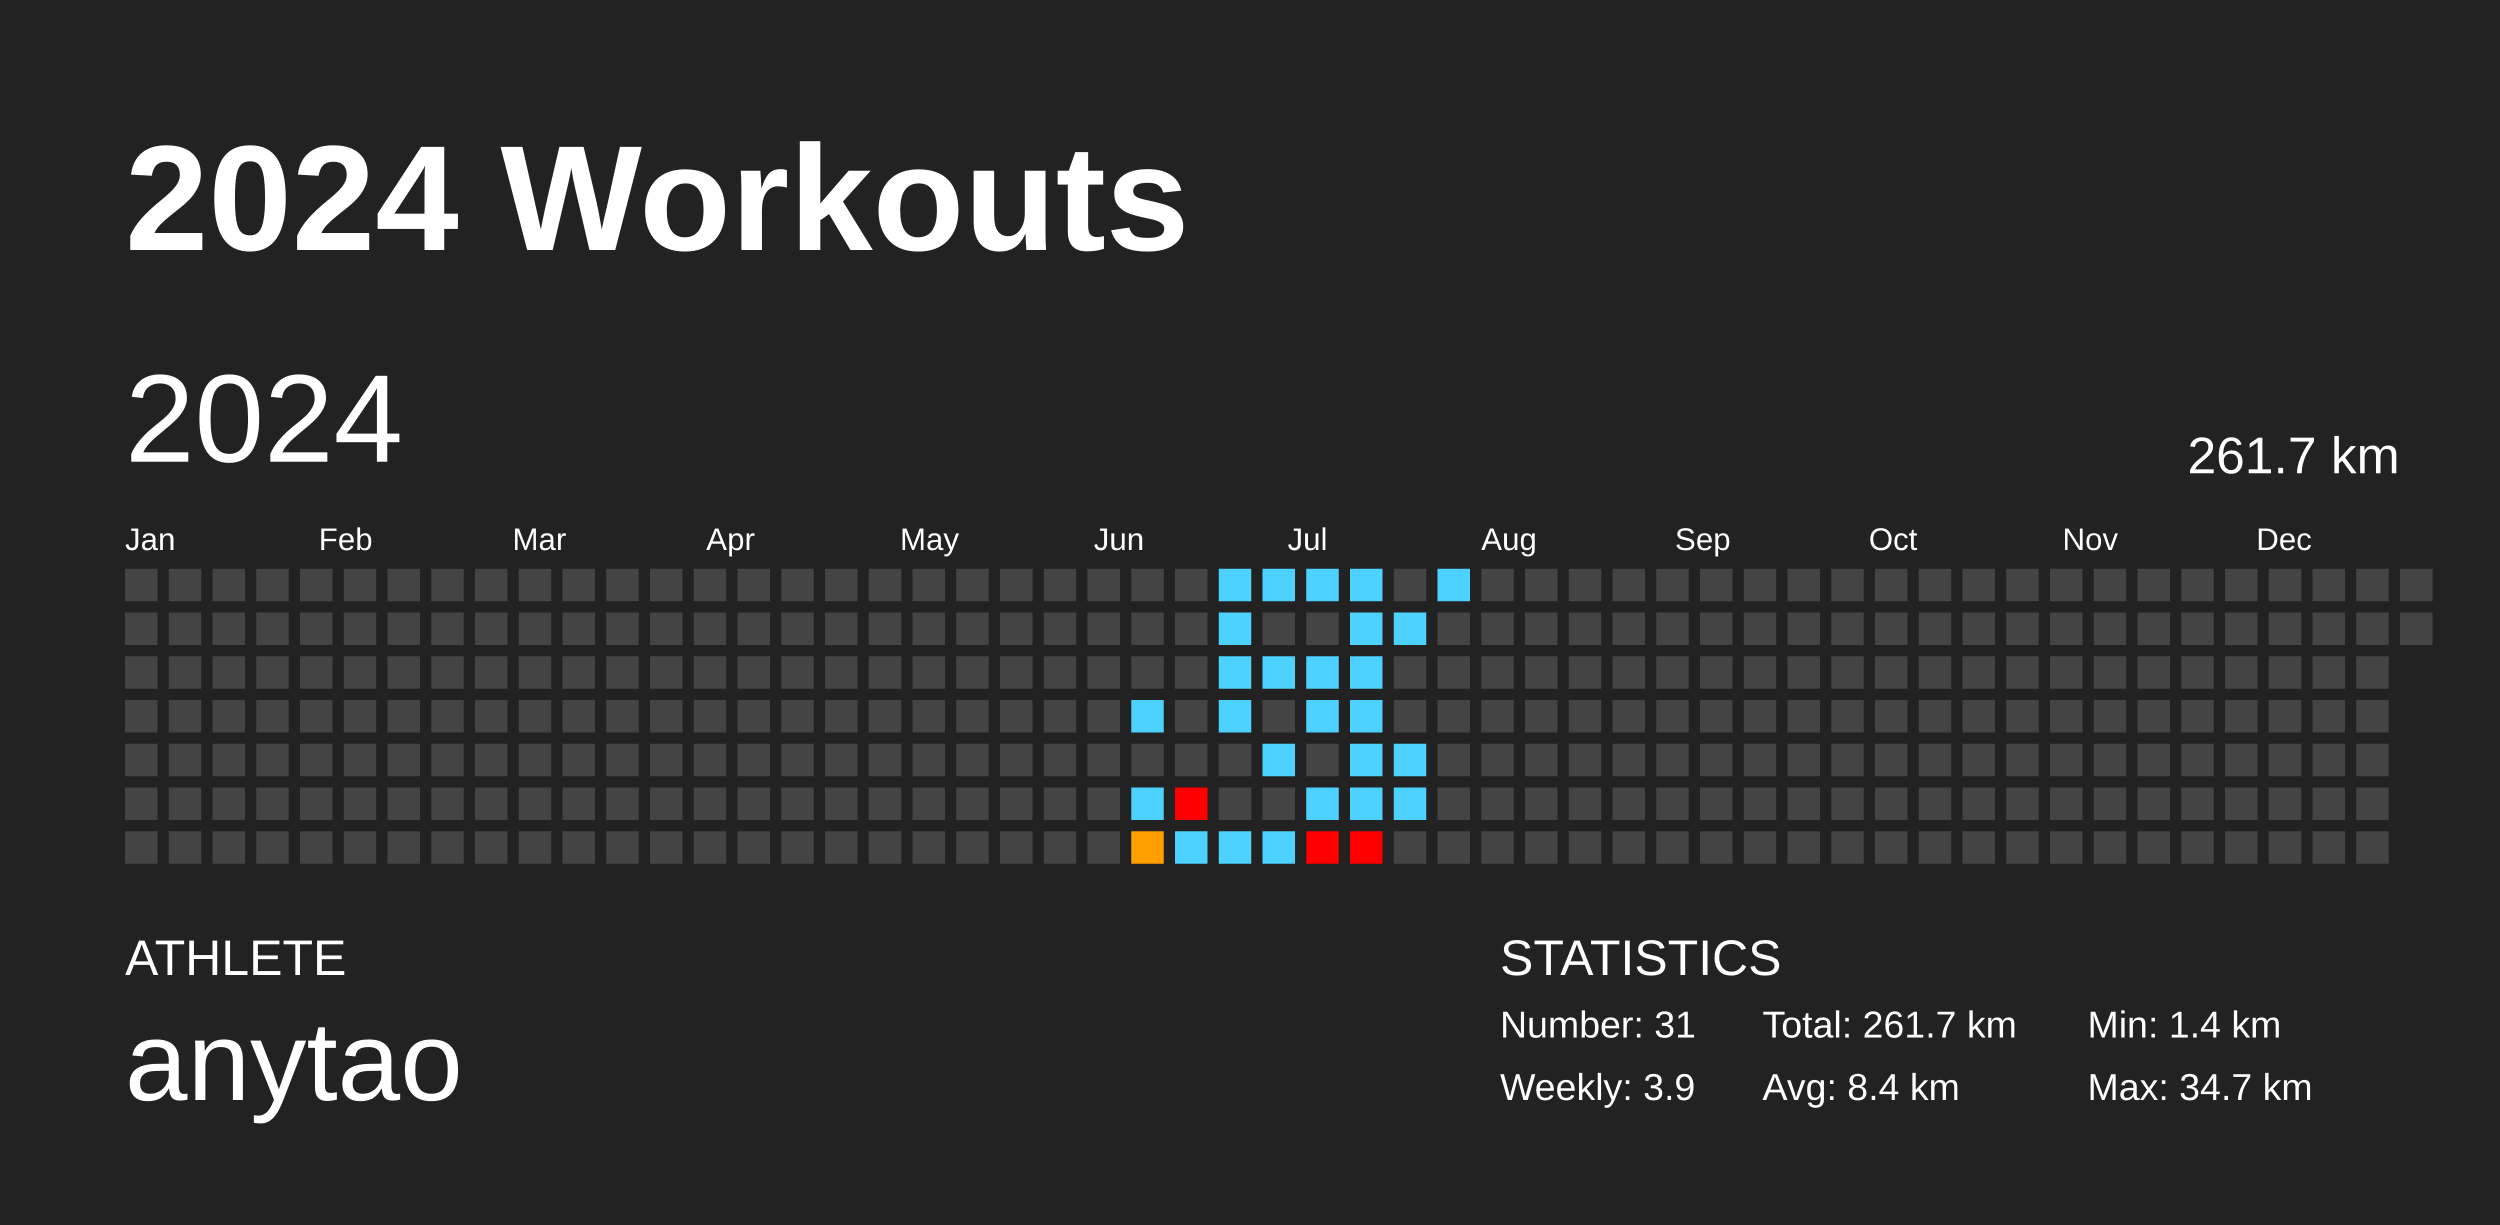
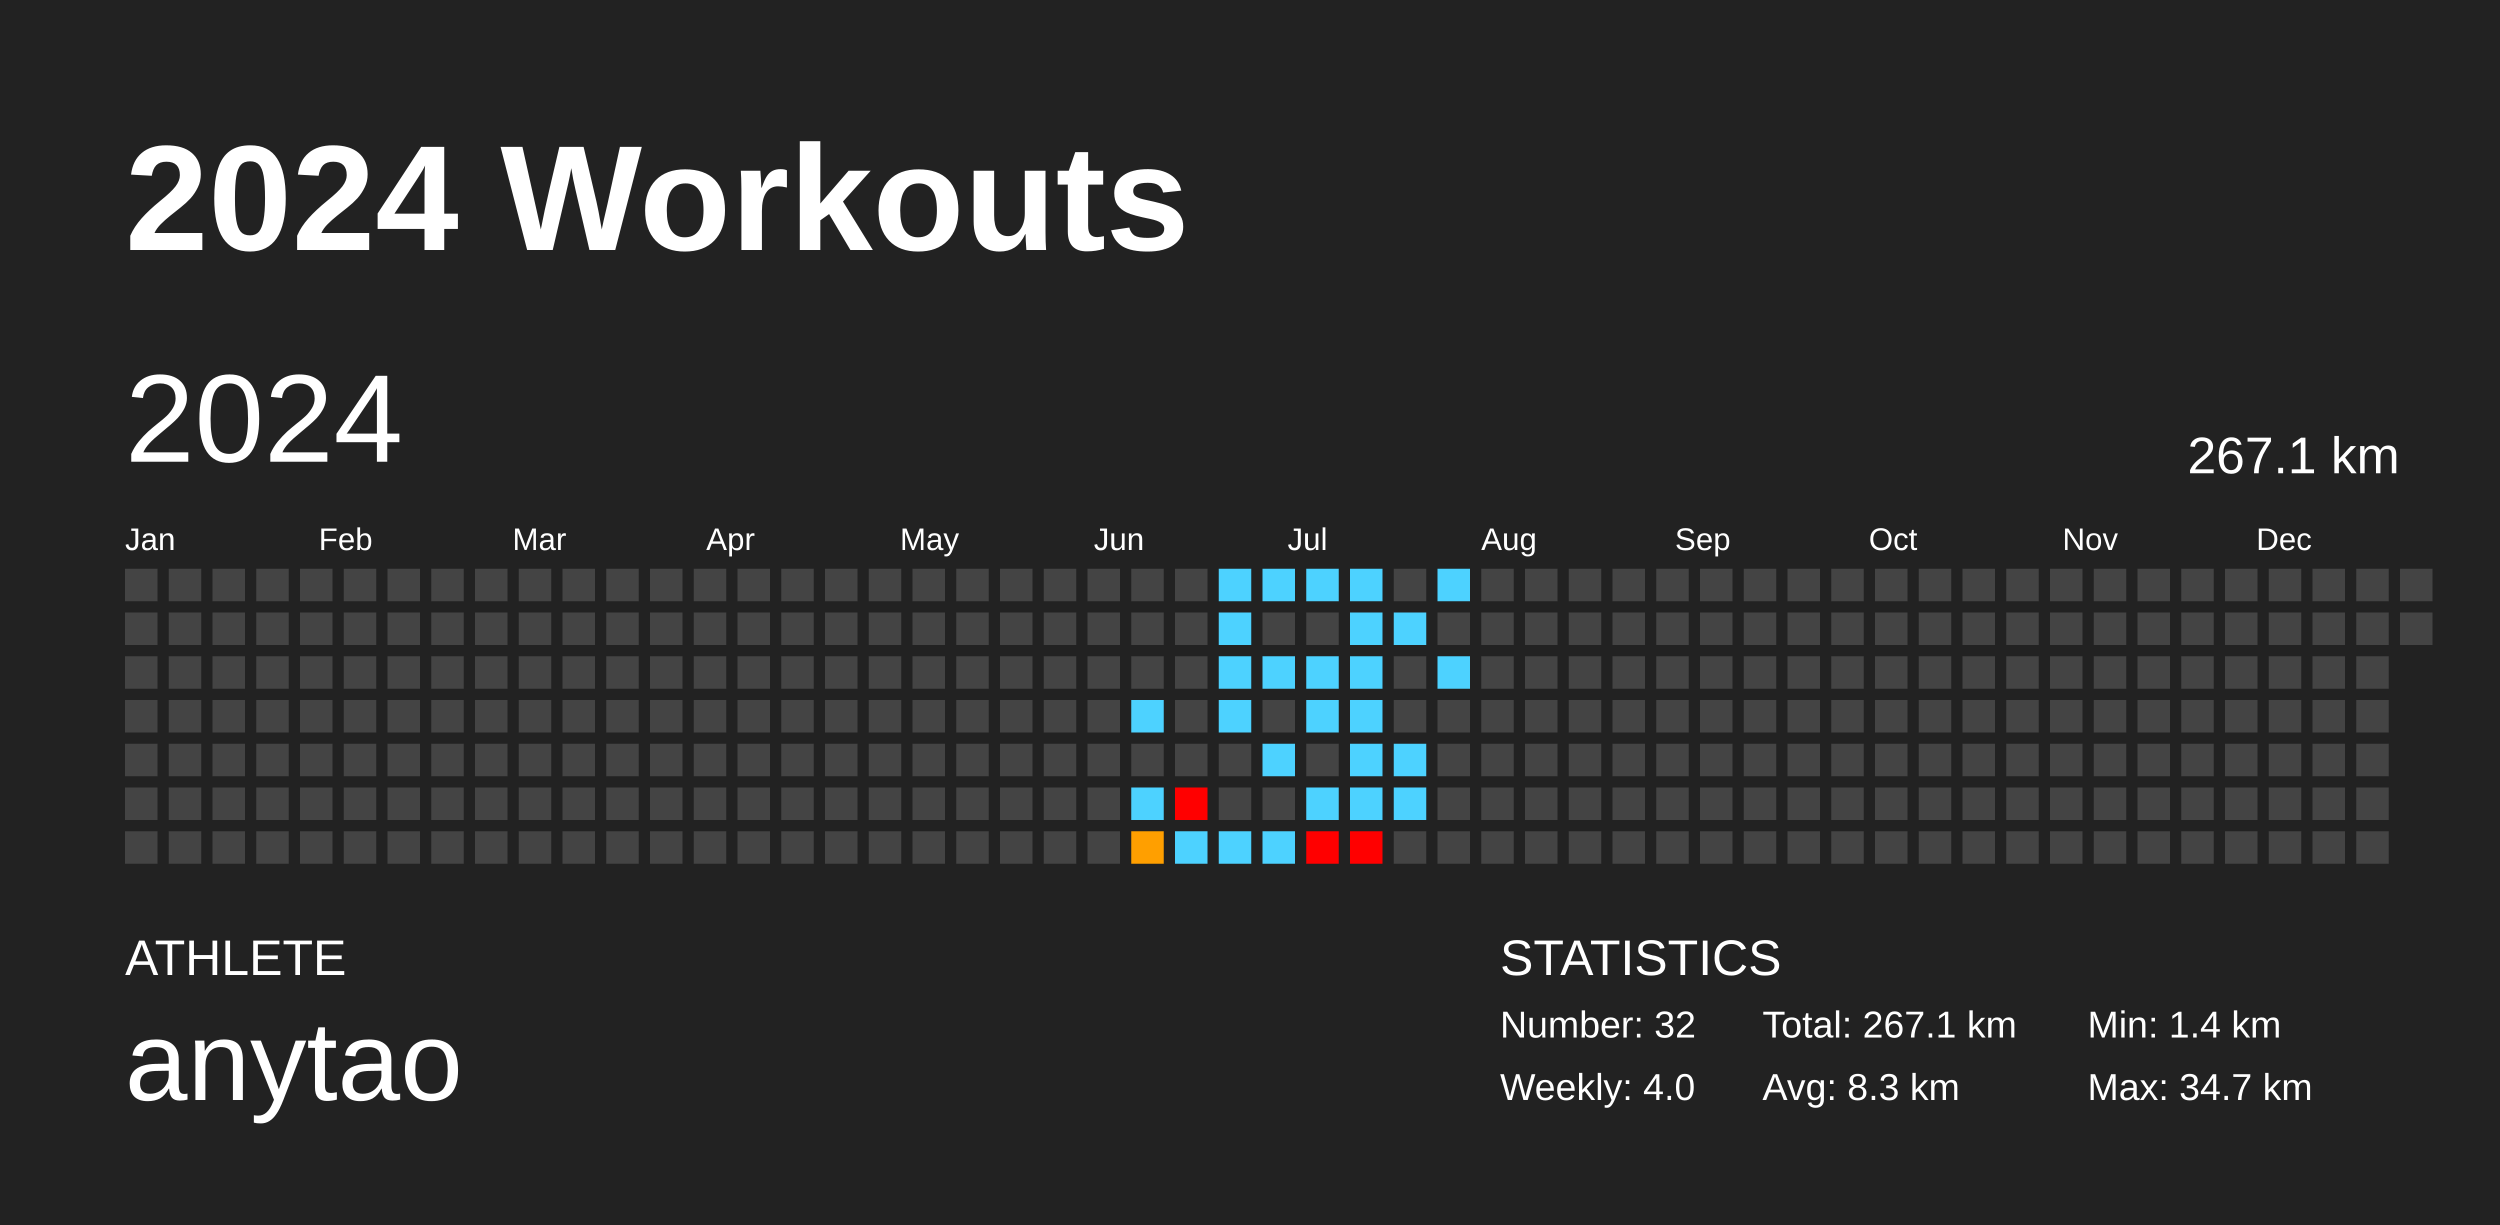
<svg xmlns="http://www.w3.org/2000/svg" baseProfile="full" height="98mm" version="1.1" viewBox="0,0,200,98" width="200mm">
  <defs />
  <rect fill="#222222" height="98" width="200" x="0" y="0" />
  <text fill="#FFFFFF" style="font-size:12px; font-family:Arial; font-weight:bold;" x="10" y="20">2024 Workouts</text>
  <text fill="#FFFFFF" style="font-size:4px; font-family:Arial" x="10" y="78">ATHLETE</text>
  <text fill="#FFFFFF" style="font-size:9px; font-family:Arial" x="10" y="88">anytao</text>
  <text fill="#FFFFFF" style="font-size:4px; font-family:Arial" x="120" y="78">STATISTICS</text>
-   <text fill="#FFFFFF" style="font-size:3px; font-family:Arial" x="120" y="83">Number: 31</text>
-   <text fill="#FFFFFF" style="font-size:3px; font-family:Arial" x="120" y="88">Weekly: 3.9</text>
-   <text fill="#FFFFFF" style="font-size:3px; font-family:Arial" x="141" y="83">Total: 261.7 km</text>
-   <text fill="#FFFFFF" style="font-size:3px; font-family:Arial" x="141" y="88">Avg: 8.4 km</text>
+   <text fill="#FFFFFF" style="font-size:3px; font-family:Arial" x="120" y="83">Number: 32</text>
+   <text fill="#FFFFFF" style="font-size:3px; font-family:Arial" x="120" y="88">Weekly: 4.0</text>
+   <text fill="#FFFFFF" style="font-size:3px; font-family:Arial" x="141" y="83">Total: 267.1 km</text>
+   <text fill="#FFFFFF" style="font-size:3px; font-family:Arial" x="141" y="88">Avg: 8.3 km</text>
  <text fill="#FFFFFF" style="font-size:3px; font-family:Arial" x="167" y="83">Min: 1.4 km</text>
  <text fill="#FFFFFF" style="font-size:3px; font-family:Arial" x="167" y="88">Max: 34.7 km</text>
  <text dominant-baseline="hanging" fill="#FFFFFF" style="font-size:10.0px; font-family:Arial;" x="10" y="30">2024</text>
-   <text dominant-baseline="hanging" fill="#FFFFFF" style="font-size:4.125px; font-family:Arial;" x="175" y="35">261.7 km</text>
+   <text dominant-baseline="hanging" fill="#FFFFFF" style="font-size:4.125px; font-family:Arial;" x="175" y="35">267.1 km</text>
  <text fill="#FFFFFF" style="font-size:2.5px; font-family:Arial" x="10.0" y="44">Jan</text>
  <text fill="#FFFFFF" style="font-size:2.5px; font-family:Arial" x="25.5" y="44">Feb</text>
  <text fill="#FFFFFF" style="font-size:2.5px; font-family:Arial" x="41.0" y="44">Mar</text>
  <text fill="#FFFFFF" style="font-size:2.5px; font-family:Arial" x="56.5" y="44">Apr</text>
  <text fill="#FFFFFF" style="font-size:2.5px; font-family:Arial" x="72.0" y="44">May</text>
  <text fill="#FFFFFF" style="font-size:2.5px; font-family:Arial" x="87.5" y="44">Jun</text>
  <text fill="#FFFFFF" style="font-size:2.5px; font-family:Arial" x="103.0" y="44">Jul</text>
  <text fill="#FFFFFF" style="font-size:2.5px; font-family:Arial" x="118.5" y="44">Aug</text>
  <text fill="#FFFFFF" style="font-size:2.5px; font-family:Arial" x="134.0" y="44">Sep</text>
  <text fill="#FFFFFF" style="font-size:2.5px; font-family:Arial" x="149.5" y="44">Oct</text>
  <text fill="#FFFFFF" style="font-size:2.5px; font-family:Arial" x="165.0" y="44">Nov</text>
  <text fill="#FFFFFF" style="font-size:2.5px; font-family:Arial" x="180.5" y="44">Dec</text>
  <rect fill="#444444" height="2.6" width="2.6" x="10.0" y="45.5" />
  <rect fill="#444444" height="2.6" width="2.6" x="10.0" y="49.0" />
  <rect fill="#444444" height="2.6" width="2.6" x="10.0" y="52.5" />
  <rect fill="#444444" height="2.6" width="2.6" x="10.0" y="56.0" />
  <rect fill="#444444" height="2.6" width="2.6" x="10.0" y="59.5" />
  <rect fill="#444444" height="2.6" width="2.6" x="10.0" y="63.0" />
  <rect fill="#444444" height="2.6" width="2.6" x="10.0" y="66.5" />
  <rect fill="#444444" height="2.6" width="2.6" x="13.5" y="45.5" />
  <rect fill="#444444" height="2.6" width="2.6" x="13.5" y="49.0" />
  <rect fill="#444444" height="2.6" width="2.6" x="13.5" y="52.5" />
  <rect fill="#444444" height="2.6" width="2.6" x="13.5" y="56.0" />
  <rect fill="#444444" height="2.6" width="2.6" x="13.5" y="59.5" />
  <rect fill="#444444" height="2.6" width="2.6" x="13.5" y="63.0" />
  <rect fill="#444444" height="2.6" width="2.6" x="13.5" y="66.5" />
  <rect fill="#444444" height="2.6" width="2.6" x="17.0" y="45.5" />
  <rect fill="#444444" height="2.6" width="2.6" x="17.0" y="49.0" />
  <rect fill="#444444" height="2.6" width="2.6" x="17.0" y="52.5" />
  <rect fill="#444444" height="2.6" width="2.6" x="17.0" y="56.0" />
  <rect fill="#444444" height="2.6" width="2.6" x="17.0" y="59.5" />
  <rect fill="#444444" height="2.6" width="2.6" x="17.0" y="63.0" />
  <rect fill="#444444" height="2.6" width="2.6" x="17.0" y="66.5" />
  <rect fill="#444444" height="2.6" width="2.6" x="20.5" y="45.5" />
  <rect fill="#444444" height="2.6" width="2.6" x="20.5" y="49.0" />
  <rect fill="#444444" height="2.6" width="2.6" x="20.5" y="52.5" />
  <rect fill="#444444" height="2.6" width="2.6" x="20.5" y="56.0" />
  <rect fill="#444444" height="2.6" width="2.6" x="20.5" y="59.5" />
  <rect fill="#444444" height="2.6" width="2.6" x="20.5" y="63.0" />
  <rect fill="#444444" height="2.6" width="2.6" x="20.5" y="66.5" />
  <rect fill="#444444" height="2.6" width="2.6" x="24.0" y="45.5" />
  <rect fill="#444444" height="2.6" width="2.6" x="24.0" y="49.0" />
  <rect fill="#444444" height="2.6" width="2.6" x="24.0" y="52.5" />
  <rect fill="#444444" height="2.6" width="2.6" x="24.0" y="56.0" />
  <rect fill="#444444" height="2.6" width="2.6" x="24.0" y="59.5" />
  <rect fill="#444444" height="2.6" width="2.6" x="24.0" y="63.0" />
  <rect fill="#444444" height="2.6" width="2.6" x="24.0" y="66.5" />
  <rect fill="#444444" height="2.6" width="2.6" x="27.5" y="45.5" />
  <rect fill="#444444" height="2.6" width="2.6" x="27.5" y="49.0" />
  <rect fill="#444444" height="2.6" width="2.6" x="27.5" y="52.5" />
  <rect fill="#444444" height="2.6" width="2.6" x="27.5" y="56.0" />
  <rect fill="#444444" height="2.6" width="2.6" x="27.5" y="59.5" />
  <rect fill="#444444" height="2.6" width="2.6" x="27.5" y="63.0" />
  <rect fill="#444444" height="2.6" width="2.6" x="27.5" y="66.5" />
  <rect fill="#444444" height="2.6" width="2.6" x="31.0" y="45.5" />
  <rect fill="#444444" height="2.6" width="2.6" x="31.0" y="49.0" />
  <rect fill="#444444" height="2.6" width="2.6" x="31.0" y="52.5" />
  <rect fill="#444444" height="2.6" width="2.6" x="31.0" y="56.0" />
  <rect fill="#444444" height="2.6" width="2.6" x="31.0" y="59.5" />
  <rect fill="#444444" height="2.6" width="2.6" x="31.0" y="63.0" />
  <rect fill="#444444" height="2.6" width="2.6" x="31.0" y="66.5" />
  <rect fill="#444444" height="2.6" width="2.6" x="34.5" y="45.5" />
  <rect fill="#444444" height="2.6" width="2.6" x="34.5" y="49.0" />
  <rect fill="#444444" height="2.6" width="2.6" x="34.5" y="52.5" />
  <rect fill="#444444" height="2.6" width="2.6" x="34.5" y="56.0" />
  <rect fill="#444444" height="2.6" width="2.6" x="34.5" y="59.5" />
  <rect fill="#444444" height="2.6" width="2.6" x="34.5" y="63.0" />
  <rect fill="#444444" height="2.6" width="2.6" x="34.5" y="66.5" />
  <rect fill="#444444" height="2.6" width="2.6" x="38.0" y="45.5" />
  <rect fill="#444444" height="2.6" width="2.6" x="38.0" y="49.0" />
  <rect fill="#444444" height="2.6" width="2.6" x="38.0" y="52.5" />
  <rect fill="#444444" height="2.6" width="2.6" x="38.0" y="56.0" />
  <rect fill="#444444" height="2.6" width="2.6" x="38.0" y="59.5" />
  <rect fill="#444444" height="2.6" width="2.6" x="38.0" y="63.0" />
  <rect fill="#444444" height="2.6" width="2.6" x="38.0" y="66.5" />
  <rect fill="#444444" height="2.6" width="2.6" x="41.5" y="45.5" />
  <rect fill="#444444" height="2.6" width="2.6" x="41.5" y="49.0" />
  <rect fill="#444444" height="2.6" width="2.6" x="41.5" y="52.5" />
  <rect fill="#444444" height="2.6" width="2.6" x="41.5" y="56.0" />
  <rect fill="#444444" height="2.6" width="2.6" x="41.5" y="59.5" />
  <rect fill="#444444" height="2.6" width="2.6" x="41.5" y="63.0" />
  <rect fill="#444444" height="2.6" width="2.6" x="41.5" y="66.5" />
  <rect fill="#444444" height="2.6" width="2.6" x="45.0" y="45.5" />
  <rect fill="#444444" height="2.6" width="2.6" x="45.0" y="49.0" />
  <rect fill="#444444" height="2.6" width="2.6" x="45.0" y="52.5" />
  <rect fill="#444444" height="2.6" width="2.6" x="45.0" y="56.0" />
  <rect fill="#444444" height="2.6" width="2.6" x="45.0" y="59.5" />
  <rect fill="#444444" height="2.6" width="2.6" x="45.0" y="63.0" />
  <rect fill="#444444" height="2.6" width="2.6" x="45.0" y="66.5" />
  <rect fill="#444444" height="2.6" width="2.6" x="48.5" y="45.5" />
  <rect fill="#444444" height="2.6" width="2.6" x="48.5" y="49.0" />
  <rect fill="#444444" height="2.6" width="2.6" x="48.5" y="52.5" />
  <rect fill="#444444" height="2.6" width="2.6" x="48.5" y="56.0" />
  <rect fill="#444444" height="2.6" width="2.6" x="48.5" y="59.5" />
  <rect fill="#444444" height="2.6" width="2.6" x="48.5" y="63.0" />
  <rect fill="#444444" height="2.6" width="2.6" x="48.5" y="66.5" />
  <rect fill="#444444" height="2.6" width="2.6" x="52.0" y="45.5" />
  <rect fill="#444444" height="2.6" width="2.6" x="52.0" y="49.0" />
  <rect fill="#444444" height="2.6" width="2.6" x="52.0" y="52.5" />
  <rect fill="#444444" height="2.6" width="2.6" x="52.0" y="56.0" />
  <rect fill="#444444" height="2.6" width="2.6" x="52.0" y="59.5" />
  <rect fill="#444444" height="2.6" width="2.6" x="52.0" y="63.0" />
  <rect fill="#444444" height="2.6" width="2.6" x="52.0" y="66.5" />
  <rect fill="#444444" height="2.6" width="2.6" x="55.5" y="45.5" />
  <rect fill="#444444" height="2.6" width="2.6" x="55.5" y="49.0" />
  <rect fill="#444444" height="2.6" width="2.6" x="55.5" y="52.5" />
  <rect fill="#444444" height="2.6" width="2.6" x="55.5" y="56.0" />
  <rect fill="#444444" height="2.6" width="2.6" x="55.5" y="59.5" />
  <rect fill="#444444" height="2.6" width="2.6" x="55.5" y="63.0" />
  <rect fill="#444444" height="2.6" width="2.6" x="55.5" y="66.5" />
  <rect fill="#444444" height="2.6" width="2.6" x="59.0" y="45.5" />
  <rect fill="#444444" height="2.6" width="2.6" x="59.0" y="49.0" />
  <rect fill="#444444" height="2.6" width="2.6" x="59.0" y="52.5" />
  <rect fill="#444444" height="2.6" width="2.6" x="59.0" y="56.0" />
  <rect fill="#444444" height="2.6" width="2.6" x="59.0" y="59.5" />
  <rect fill="#444444" height="2.6" width="2.6" x="59.0" y="63.0" />
  <rect fill="#444444" height="2.6" width="2.6" x="59.0" y="66.5" />
  <rect fill="#444444" height="2.6" width="2.6" x="62.5" y="45.5" />
  <rect fill="#444444" height="2.6" width="2.6" x="62.5" y="49.0" />
  <rect fill="#444444" height="2.6" width="2.6" x="62.5" y="52.5" />
  <rect fill="#444444" height="2.6" width="2.6" x="62.5" y="56.0" />
  <rect fill="#444444" height="2.6" width="2.6" x="62.5" y="59.5" />
  <rect fill="#444444" height="2.6" width="2.6" x="62.5" y="63.0" />
  <rect fill="#444444" height="2.6" width="2.6" x="62.5" y="66.5" />
  <rect fill="#444444" height="2.6" width="2.6" x="66.0" y="45.5" />
  <rect fill="#444444" height="2.6" width="2.6" x="66.0" y="49.0" />
  <rect fill="#444444" height="2.6" width="2.6" x="66.0" y="52.5" />
  <rect fill="#444444" height="2.6" width="2.6" x="66.0" y="56.0" />
  <rect fill="#444444" height="2.6" width="2.6" x="66.0" y="59.5" />
  <rect fill="#444444" height="2.6" width="2.6" x="66.0" y="63.0" />
  <rect fill="#444444" height="2.6" width="2.6" x="66.0" y="66.5" />
  <rect fill="#444444" height="2.6" width="2.6" x="69.5" y="45.5" />
  <rect fill="#444444" height="2.6" width="2.6" x="69.5" y="49.0" />
  <rect fill="#444444" height="2.6" width="2.6" x="69.5" y="52.5" />
  <rect fill="#444444" height="2.6" width="2.6" x="69.5" y="56.0" />
  <rect fill="#444444" height="2.6" width="2.6" x="69.5" y="59.5" />
  <rect fill="#444444" height="2.6" width="2.6" x="69.5" y="63.0" />
  <rect fill="#444444" height="2.6" width="2.6" x="69.5" y="66.5" />
  <rect fill="#444444" height="2.6" width="2.6" x="73.0" y="45.5" />
  <rect fill="#444444" height="2.6" width="2.6" x="73.0" y="49.0" />
  <rect fill="#444444" height="2.6" width="2.6" x="73.0" y="52.5" />
  <rect fill="#444444" height="2.6" width="2.6" x="73.0" y="56.0" />
  <rect fill="#444444" height="2.6" width="2.6" x="73.0" y="59.5" />
  <rect fill="#444444" height="2.6" width="2.6" x="73.0" y="63.0" />
  <rect fill="#444444" height="2.6" width="2.6" x="73.0" y="66.5" />
  <rect fill="#444444" height="2.6" width="2.6" x="76.5" y="45.5" />
  <rect fill="#444444" height="2.6" width="2.6" x="76.5" y="49.0" />
  <rect fill="#444444" height="2.6" width="2.6" x="76.5" y="52.5" />
  <rect fill="#444444" height="2.6" width="2.6" x="76.5" y="56.0" />
  <rect fill="#444444" height="2.6" width="2.6" x="76.5" y="59.5" />
  <rect fill="#444444" height="2.6" width="2.6" x="76.5" y="63.0" />
  <rect fill="#444444" height="2.6" width="2.6" x="76.5" y="66.5" />
  <rect fill="#444444" height="2.6" width="2.6" x="80.0" y="45.5" />
  <rect fill="#444444" height="2.6" width="2.6" x="80.0" y="49.0" />
  <rect fill="#444444" height="2.6" width="2.6" x="80.0" y="52.5" />
  <rect fill="#444444" height="2.6" width="2.6" x="80.0" y="56.0" />
  <rect fill="#444444" height="2.6" width="2.6" x="80.0" y="59.5" />
  <rect fill="#444444" height="2.6" width="2.6" x="80.0" y="63.0" />
  <rect fill="#444444" height="2.6" width="2.6" x="80.0" y="66.5" />
  <rect fill="#444444" height="2.6" width="2.6" x="83.5" y="45.5" />
  <rect fill="#444444" height="2.6" width="2.6" x="83.5" y="49.0" />
  <rect fill="#444444" height="2.6" width="2.6" x="83.5" y="52.5" />
  <rect fill="#444444" height="2.6" width="2.6" x="83.5" y="56.0" />
  <rect fill="#444444" height="2.6" width="2.6" x="83.5" y="59.5" />
  <rect fill="#444444" height="2.6" width="2.6" x="83.5" y="63.0" />
  <rect fill="#444444" height="2.6" width="2.6" x="83.5" y="66.5" />
  <rect fill="#444444" height="2.6" width="2.6" x="87.0" y="45.5" />
  <rect fill="#444444" height="2.6" width="2.6" x="87.0" y="49.0" />
  <rect fill="#444444" height="2.6" width="2.6" x="87.0" y="52.5" />
  <rect fill="#444444" height="2.6" width="2.6" x="87.0" y="56.0" />
  <rect fill="#444444" height="2.6" width="2.6" x="87.0" y="59.5" />
  <rect fill="#444444" height="2.6" width="2.6" x="87.0" y="63.0" />
  <rect fill="#444444" height="2.6" width="2.6" x="87.0" y="66.5" />
  <rect fill="#444444" height="2.6" width="2.6" x="90.5" y="45.5" />
  <rect fill="#444444" height="2.6" width="2.6" x="90.5" y="49.0" />
  <rect fill="#444444" height="2.6" width="2.6" x="90.5" y="52.5" />
  <rect fill="#4dd2ff" height="2.6" width="2.6" x="90.5" y="56.0" />
  <rect fill="#444444" height="2.6" width="2.6" x="90.5" y="59.5" />
  <rect fill="#4dd2ff" height="2.6" width="2.6" x="90.5" y="63.0" />
  <rect fill="#ff9f00" height="2.6" width="2.6" x="90.5" y="66.5" />
  <rect fill="#444444" height="2.6" width="2.6" x="94.0" y="45.5" />
  <rect fill="#444444" height="2.6" width="2.6" x="94.0" y="49.0" />
  <rect fill="#444444" height="2.6" width="2.6" x="94.0" y="52.5" />
  <rect fill="#444444" height="2.6" width="2.6" x="94.0" y="56.0" />
  <rect fill="#444444" height="2.6" width="2.6" x="94.0" y="59.5" />
  <rect fill="red" height="2.6" width="2.6" x="94.0" y="63.0" />
  <rect fill="#4dd2ff" height="2.6" width="2.6" x="94.0" y="66.5" />
  <rect fill="#4dd2ff" height="2.6" width="2.6" x="97.5" y="45.5" />
  <rect fill="#4dd2ff" height="2.6" width="2.6" x="97.5" y="49.0" />
  <rect fill="#4dd2ff" height="2.6" width="2.6" x="97.5" y="52.5" />
  <rect fill="#4dd2ff" height="2.6" width="2.6" x="97.5" y="56.0" />
  <rect fill="#444444" height="2.6" width="2.6" x="97.5" y="59.5" />
  <rect fill="#444444" height="2.6" width="2.6" x="97.5" y="63.0" />
  <rect fill="#4dd2ff" height="2.6" width="2.6" x="97.5" y="66.5" />
  <rect fill="#4dd2ff" height="2.6" width="2.6" x="101.0" y="45.5" />
  <rect fill="#444444" height="2.6" width="2.6" x="101.0" y="49.0" />
  <rect fill="#4dd2ff" height="2.6" width="2.6" x="101.0" y="52.5" />
  <rect fill="#444444" height="2.6" width="2.6" x="101.0" y="56.0" />
  <rect fill="#4dd2ff" height="2.6" width="2.6" x="101.0" y="59.5" />
  <rect fill="#444444" height="2.6" width="2.6" x="101.0" y="63.0" />
  <rect fill="#4dd2ff" height="2.6" width="2.6" x="101.0" y="66.5" />
  <rect fill="#4dd2ff" height="2.6" width="2.6" x="104.5" y="45.5" />
  <rect fill="#444444" height="2.6" width="2.6" x="104.5" y="49.0" />
  <rect fill="#4dd2ff" height="2.6" width="2.6" x="104.5" y="52.5" />
  <rect fill="#4dd2ff" height="2.6" width="2.6" x="104.5" y="56.0" />
  <rect fill="#444444" height="2.6" width="2.6" x="104.5" y="59.5" />
  <rect fill="#4dd2ff" height="2.6" width="2.6" x="104.5" y="63.0" />
  <rect fill="red" height="2.6" width="2.6" x="104.5" y="66.5" />
  <rect fill="#4dd2ff" height="2.6" width="2.6" x="108.0" y="45.5" />
  <rect fill="#4dd2ff" height="2.6" width="2.6" x="108.0" y="49.0" />
  <rect fill="#4dd2ff" height="2.6" width="2.6" x="108.0" y="52.5" />
  <rect fill="#4dd2ff" height="2.6" width="2.6" x="108.0" y="56.0" />
  <rect fill="#4dd2ff" height="2.6" width="2.6" x="108.0" y="59.5" />
  <rect fill="#4dd2ff" height="2.6" width="2.6" x="108.0" y="63.0" />
  <rect fill="red" height="2.6" width="2.6" x="108.0" y="66.5" />
  <rect fill="#444444" height="2.6" width="2.6" x="111.5" y="45.5" />
  <rect fill="#4dd2ff" height="2.6" width="2.6" x="111.5" y="49.0" />
  <rect fill="#444444" height="2.6" width="2.6" x="111.5" y="52.5" />
  <rect fill="#444444" height="2.6" width="2.6" x="111.5" y="56.0" />
  <rect fill="#4dd2ff" height="2.6" width="2.6" x="111.5" y="59.5" />
  <rect fill="#4dd2ff" height="2.6" width="2.6" x="111.5" y="63.0" />
  <rect fill="#444444" height="2.6" width="2.6" x="111.5" y="66.5" />
  <rect fill="#4dd2ff" height="2.6" width="2.6" x="115.0" y="45.5" />
  <rect fill="#444444" height="2.6" width="2.6" x="115.0" y="49.0" />
-   <rect fill="#444444" height="2.6" width="2.6" x="115.0" y="52.5" />
+   <rect fill="#4dd2ff" height="2.6" width="2.6" x="115.0" y="52.5" />
  <rect fill="#444444" height="2.6" width="2.6" x="115.0" y="56.0" />
  <rect fill="#444444" height="2.6" width="2.6" x="115.0" y="59.5" />
  <rect fill="#444444" height="2.6" width="2.6" x="115.0" y="63.0" />
  <rect fill="#444444" height="2.6" width="2.6" x="115.0" y="66.5" />
  <rect fill="#444444" height="2.6" width="2.6" x="118.5" y="45.5" />
  <rect fill="#444444" height="2.6" width="2.6" x="118.5" y="49.0" />
  <rect fill="#444444" height="2.6" width="2.6" x="118.5" y="52.5" />
  <rect fill="#444444" height="2.6" width="2.6" x="118.5" y="56.0" />
  <rect fill="#444444" height="2.6" width="2.6" x="118.5" y="59.5" />
  <rect fill="#444444" height="2.6" width="2.6" x="118.5" y="63.0" />
  <rect fill="#444444" height="2.6" width="2.6" x="118.5" y="66.5" />
  <rect fill="#444444" height="2.6" width="2.6" x="122.0" y="45.5" />
  <rect fill="#444444" height="2.6" width="2.6" x="122.0" y="49.0" />
  <rect fill="#444444" height="2.6" width="2.6" x="122.0" y="52.5" />
  <rect fill="#444444" height="2.6" width="2.6" x="122.0" y="56.0" />
  <rect fill="#444444" height="2.6" width="2.6" x="122.0" y="59.5" />
  <rect fill="#444444" height="2.6" width="2.6" x="122.0" y="63.0" />
  <rect fill="#444444" height="2.6" width="2.6" x="122.0" y="66.5" />
  <rect fill="#444444" height="2.6" width="2.6" x="125.5" y="45.5" />
  <rect fill="#444444" height="2.6" width="2.6" x="125.5" y="49.0" />
  <rect fill="#444444" height="2.6" width="2.6" x="125.5" y="52.5" />
  <rect fill="#444444" height="2.6" width="2.6" x="125.5" y="56.0" />
  <rect fill="#444444" height="2.6" width="2.6" x="125.5" y="59.5" />
  <rect fill="#444444" height="2.6" width="2.6" x="125.5" y="63.0" />
  <rect fill="#444444" height="2.6" width="2.6" x="125.5" y="66.5" />
  <rect fill="#444444" height="2.6" width="2.6" x="129.0" y="45.5" />
  <rect fill="#444444" height="2.6" width="2.6" x="129.0" y="49.0" />
  <rect fill="#444444" height="2.6" width="2.6" x="129.0" y="52.5" />
  <rect fill="#444444" height="2.6" width="2.6" x="129.0" y="56.0" />
  <rect fill="#444444" height="2.6" width="2.6" x="129.0" y="59.5" />
  <rect fill="#444444" height="2.6" width="2.6" x="129.0" y="63.0" />
  <rect fill="#444444" height="2.6" width="2.6" x="129.0" y="66.5" />
  <rect fill="#444444" height="2.6" width="2.6" x="132.5" y="45.5" />
  <rect fill="#444444" height="2.6" width="2.6" x="132.5" y="49.0" />
  <rect fill="#444444" height="2.6" width="2.6" x="132.5" y="52.5" />
  <rect fill="#444444" height="2.6" width="2.6" x="132.5" y="56.0" />
  <rect fill="#444444" height="2.6" width="2.6" x="132.5" y="59.5" />
  <rect fill="#444444" height="2.6" width="2.6" x="132.5" y="63.0" />
  <rect fill="#444444" height="2.6" width="2.6" x="132.5" y="66.5" />
  <rect fill="#444444" height="2.6" width="2.6" x="136.0" y="45.5" />
  <rect fill="#444444" height="2.6" width="2.6" x="136.0" y="49.0" />
  <rect fill="#444444" height="2.6" width="2.6" x="136.0" y="52.5" />
  <rect fill="#444444" height="2.6" width="2.6" x="136.0" y="56.0" />
  <rect fill="#444444" height="2.6" width="2.6" x="136.0" y="59.5" />
  <rect fill="#444444" height="2.6" width="2.6" x="136.0" y="63.0" />
  <rect fill="#444444" height="2.6" width="2.6" x="136.0" y="66.5" />
  <rect fill="#444444" height="2.6" width="2.6" x="139.5" y="45.5" />
  <rect fill="#444444" height="2.6" width="2.6" x="139.5" y="49.0" />
  <rect fill="#444444" height="2.6" width="2.6" x="139.5" y="52.5" />
  <rect fill="#444444" height="2.6" width="2.6" x="139.5" y="56.0" />
  <rect fill="#444444" height="2.6" width="2.6" x="139.5" y="59.5" />
  <rect fill="#444444" height="2.6" width="2.6" x="139.5" y="63.0" />
  <rect fill="#444444" height="2.6" width="2.6" x="139.5" y="66.5" />
  <rect fill="#444444" height="2.6" width="2.6" x="143.0" y="45.5" />
  <rect fill="#444444" height="2.6" width="2.6" x="143.0" y="49.0" />
  <rect fill="#444444" height="2.6" width="2.6" x="143.0" y="52.5" />
  <rect fill="#444444" height="2.6" width="2.6" x="143.0" y="56.0" />
  <rect fill="#444444" height="2.6" width="2.6" x="143.0" y="59.5" />
  <rect fill="#444444" height="2.6" width="2.6" x="143.0" y="63.0" />
  <rect fill="#444444" height="2.6" width="2.6" x="143.0" y="66.5" />
  <rect fill="#444444" height="2.6" width="2.6" x="146.5" y="45.5" />
  <rect fill="#444444" height="2.6" width="2.6" x="146.5" y="49.0" />
  <rect fill="#444444" height="2.6" width="2.6" x="146.5" y="52.5" />
  <rect fill="#444444" height="2.6" width="2.6" x="146.5" y="56.0" />
  <rect fill="#444444" height="2.6" width="2.6" x="146.5" y="59.5" />
  <rect fill="#444444" height="2.6" width="2.6" x="146.5" y="63.0" />
  <rect fill="#444444" height="2.6" width="2.6" x="146.5" y="66.5" />
  <rect fill="#444444" height="2.6" width="2.6" x="150.0" y="45.5" />
  <rect fill="#444444" height="2.6" width="2.6" x="150.0" y="49.0" />
  <rect fill="#444444" height="2.6" width="2.6" x="150.0" y="52.5" />
  <rect fill="#444444" height="2.6" width="2.6" x="150.0" y="56.0" />
  <rect fill="#444444" height="2.6" width="2.6" x="150.0" y="59.5" />
  <rect fill="#444444" height="2.6" width="2.6" x="150.0" y="63.0" />
  <rect fill="#444444" height="2.6" width="2.6" x="150.0" y="66.5" />
  <rect fill="#444444" height="2.6" width="2.6" x="153.5" y="45.5" />
  <rect fill="#444444" height="2.6" width="2.6" x="153.5" y="49.0" />
  <rect fill="#444444" height="2.6" width="2.6" x="153.5" y="52.5" />
  <rect fill="#444444" height="2.6" width="2.6" x="153.5" y="56.0" />
  <rect fill="#444444" height="2.6" width="2.6" x="153.5" y="59.5" />
  <rect fill="#444444" height="2.6" width="2.6" x="153.5" y="63.0" />
  <rect fill="#444444" height="2.6" width="2.6" x="153.5" y="66.5" />
  <rect fill="#444444" height="2.6" width="2.6" x="157.0" y="45.5" />
  <rect fill="#444444" height="2.6" width="2.6" x="157.0" y="49.0" />
  <rect fill="#444444" height="2.6" width="2.6" x="157.0" y="52.5" />
  <rect fill="#444444" height="2.6" width="2.6" x="157.0" y="56.0" />
  <rect fill="#444444" height="2.6" width="2.6" x="157.0" y="59.5" />
  <rect fill="#444444" height="2.6" width="2.6" x="157.0" y="63.0" />
  <rect fill="#444444" height="2.6" width="2.6" x="157.0" y="66.5" />
  <rect fill="#444444" height="2.6" width="2.6" x="160.5" y="45.5" />
  <rect fill="#444444" height="2.6" width="2.6" x="160.5" y="49.0" />
  <rect fill="#444444" height="2.6" width="2.6" x="160.5" y="52.5" />
  <rect fill="#444444" height="2.6" width="2.6" x="160.5" y="56.0" />
  <rect fill="#444444" height="2.6" width="2.6" x="160.5" y="59.5" />
  <rect fill="#444444" height="2.6" width="2.6" x="160.5" y="63.0" />
  <rect fill="#444444" height="2.6" width="2.6" x="160.5" y="66.5" />
  <rect fill="#444444" height="2.6" width="2.6" x="164.0" y="45.5" />
  <rect fill="#444444" height="2.6" width="2.6" x="164.0" y="49.0" />
  <rect fill="#444444" height="2.6" width="2.6" x="164.0" y="52.5" />
  <rect fill="#444444" height="2.6" width="2.6" x="164.0" y="56.0" />
  <rect fill="#444444" height="2.6" width="2.6" x="164.0" y="59.5" />
  <rect fill="#444444" height="2.6" width="2.6" x="164.0" y="63.0" />
  <rect fill="#444444" height="2.6" width="2.6" x="164.0" y="66.5" />
  <rect fill="#444444" height="2.6" width="2.6" x="167.5" y="45.5" />
  <rect fill="#444444" height="2.6" width="2.6" x="167.5" y="49.0" />
  <rect fill="#444444" height="2.6" width="2.6" x="167.5" y="52.5" />
  <rect fill="#444444" height="2.6" width="2.6" x="167.5" y="56.0" />
  <rect fill="#444444" height="2.6" width="2.6" x="167.5" y="59.5" />
  <rect fill="#444444" height="2.6" width="2.6" x="167.5" y="63.0" />
  <rect fill="#444444" height="2.6" width="2.6" x="167.5" y="66.5" />
  <rect fill="#444444" height="2.6" width="2.6" x="171.0" y="45.5" />
  <rect fill="#444444" height="2.6" width="2.6" x="171.0" y="49.0" />
  <rect fill="#444444" height="2.6" width="2.6" x="171.0" y="52.5" />
  <rect fill="#444444" height="2.6" width="2.6" x="171.0" y="56.0" />
  <rect fill="#444444" height="2.6" width="2.6" x="171.0" y="59.5" />
  <rect fill="#444444" height="2.6" width="2.6" x="171.0" y="63.0" />
  <rect fill="#444444" height="2.6" width="2.6" x="171.0" y="66.5" />
  <rect fill="#444444" height="2.6" width="2.6" x="174.5" y="45.5" />
  <rect fill="#444444" height="2.6" width="2.6" x="174.5" y="49.0" />
  <rect fill="#444444" height="2.6" width="2.6" x="174.5" y="52.5" />
  <rect fill="#444444" height="2.6" width="2.6" x="174.5" y="56.0" />
  <rect fill="#444444" height="2.6" width="2.6" x="174.5" y="59.5" />
  <rect fill="#444444" height="2.6" width="2.6" x="174.5" y="63.0" />
  <rect fill="#444444" height="2.6" width="2.6" x="174.5" y="66.5" />
  <rect fill="#444444" height="2.6" width="2.6" x="178.0" y="45.5" />
  <rect fill="#444444" height="2.6" width="2.6" x="178.0" y="49.0" />
  <rect fill="#444444" height="2.6" width="2.6" x="178.0" y="52.5" />
  <rect fill="#444444" height="2.6" width="2.6" x="178.0" y="56.0" />
  <rect fill="#444444" height="2.6" width="2.6" x="178.0" y="59.5" />
  <rect fill="#444444" height="2.6" width="2.6" x="178.0" y="63.0" />
  <rect fill="#444444" height="2.6" width="2.6" x="178.0" y="66.5" />
  <rect fill="#444444" height="2.6" width="2.6" x="181.5" y="45.5" />
  <rect fill="#444444" height="2.6" width="2.6" x="181.5" y="49.0" />
  <rect fill="#444444" height="2.6" width="2.6" x="181.5" y="52.5" />
  <rect fill="#444444" height="2.6" width="2.6" x="181.5" y="56.0" />
  <rect fill="#444444" height="2.6" width="2.6" x="181.5" y="59.5" />
  <rect fill="#444444" height="2.6" width="2.6" x="181.5" y="63.0" />
  <rect fill="#444444" height="2.6" width="2.6" x="181.5" y="66.5" />
  <rect fill="#444444" height="2.6" width="2.6" x="185.0" y="45.5" />
  <rect fill="#444444" height="2.6" width="2.6" x="185.0" y="49.0" />
  <rect fill="#444444" height="2.6" width="2.6" x="185.0" y="52.5" />
  <rect fill="#444444" height="2.6" width="2.6" x="185.0" y="56.0" />
  <rect fill="#444444" height="2.6" width="2.6" x="185.0" y="59.5" />
  <rect fill="#444444" height="2.6" width="2.6" x="185.0" y="63.0" />
  <rect fill="#444444" height="2.6" width="2.6" x="185.0" y="66.5" />
  <rect fill="#444444" height="2.6" width="2.6" x="188.5" y="45.5" />
  <rect fill="#444444" height="2.6" width="2.6" x="188.5" y="49.0" />
  <rect fill="#444444" height="2.6" width="2.6" x="188.5" y="52.5" />
  <rect fill="#444444" height="2.6" width="2.6" x="188.5" y="56.0" />
  <rect fill="#444444" height="2.6" width="2.6" x="188.5" y="59.5" />
  <rect fill="#444444" height="2.6" width="2.6" x="188.5" y="63.0" />
  <rect fill="#444444" height="2.6" width="2.6" x="188.5" y="66.5" />
  <rect fill="#444444" height="2.6" width="2.6" x="192.0" y="45.5" />
  <rect fill="#444444" height="2.6" width="2.6" x="192.0" y="49.0" />
</svg>
